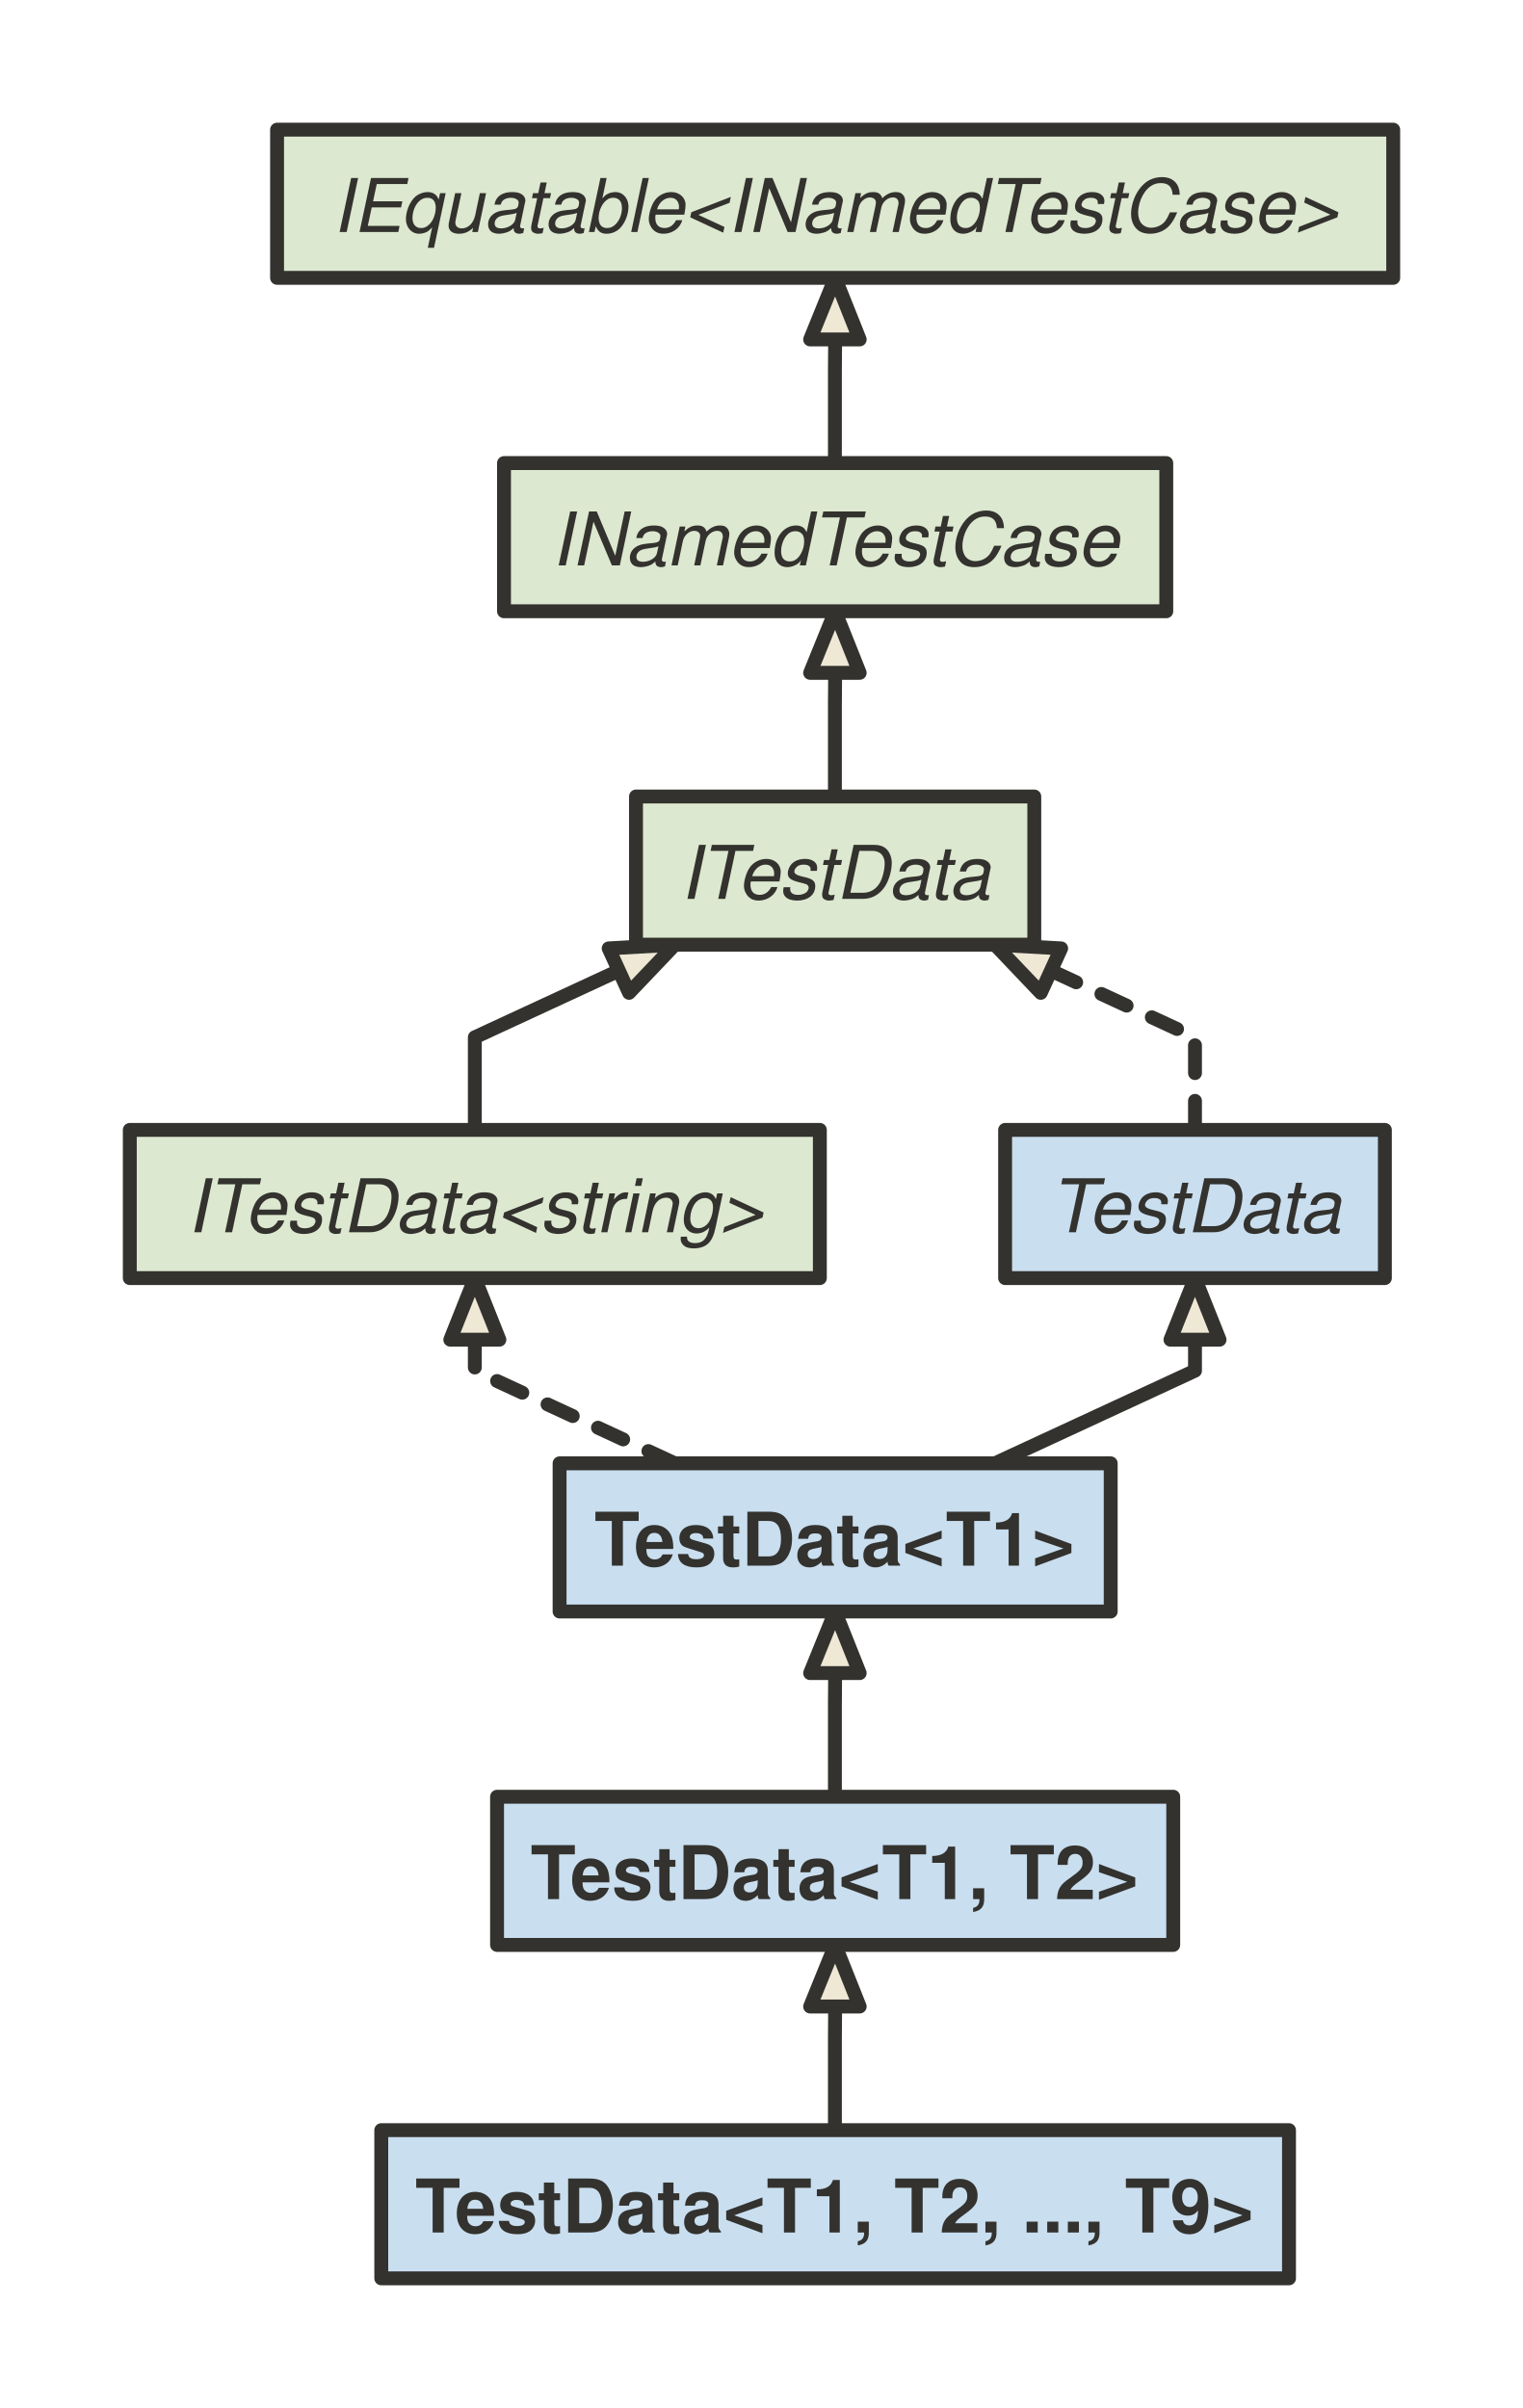
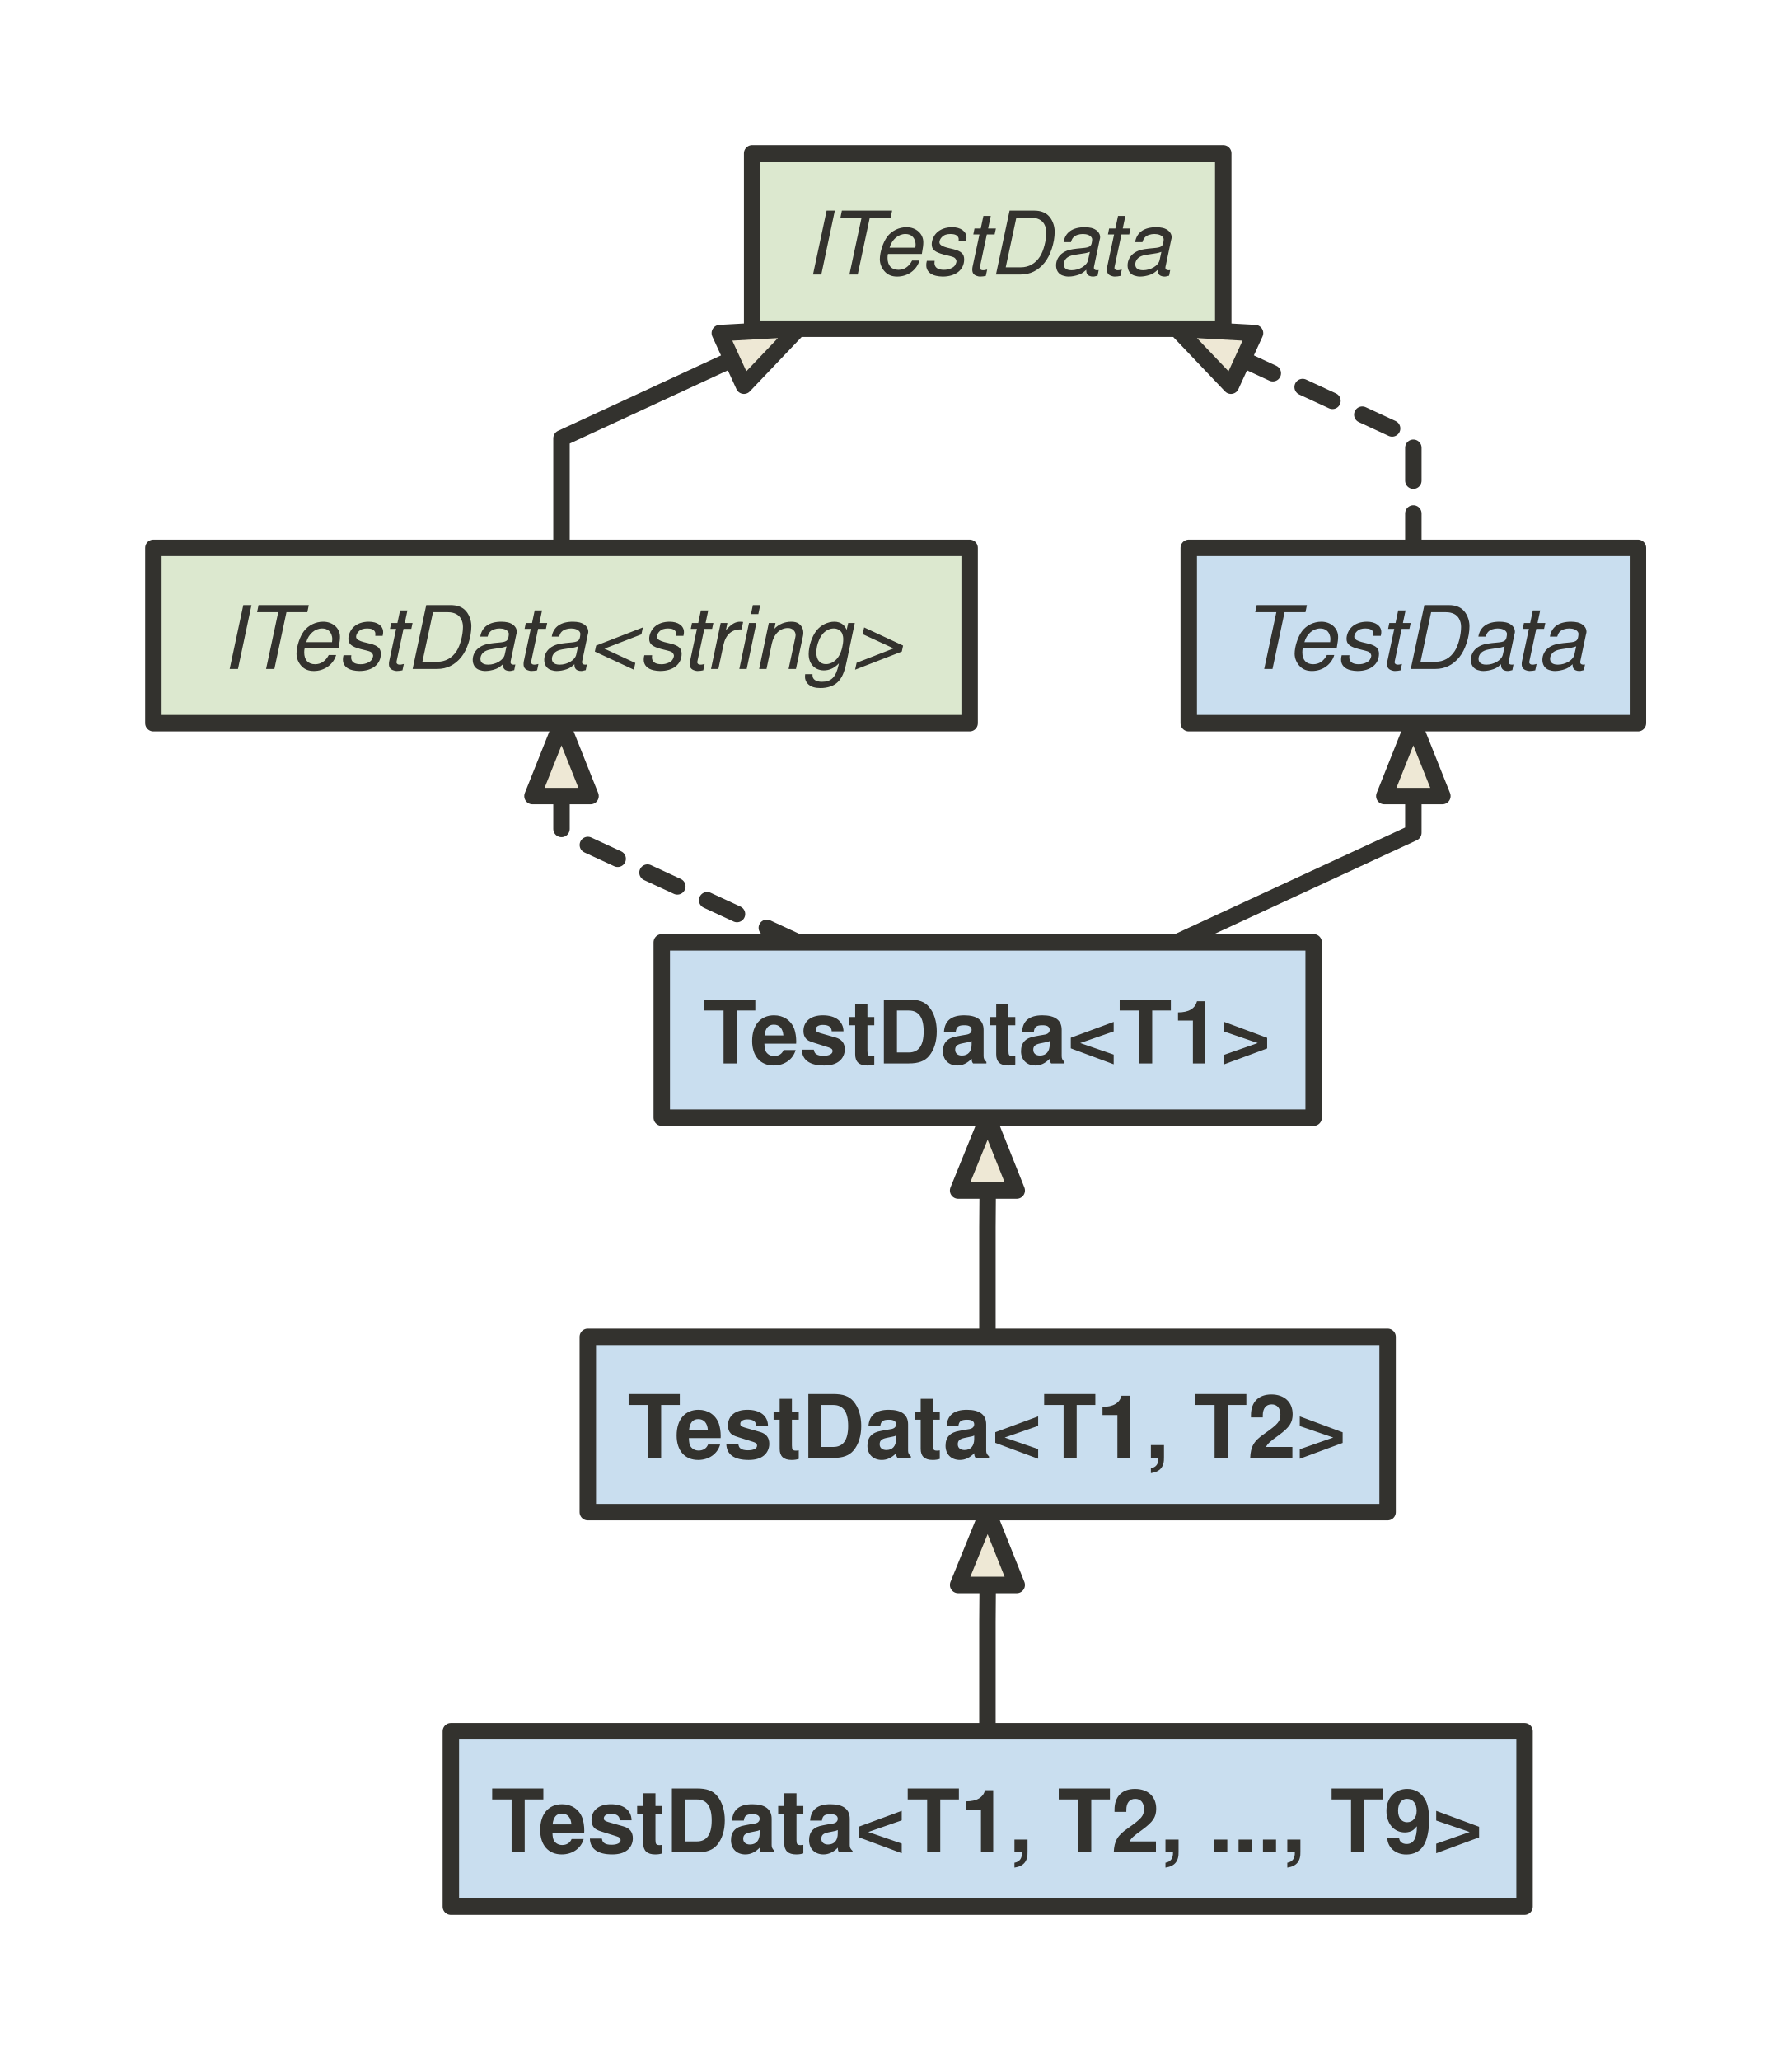
- <svg xmlns="http://www.w3.org/2000/svg" version="1.1" baseProfile="full" width="328.8" height="520.0" viewBox="0 0 328.75 520">
+ <svg xmlns="http://www.w3.org/2000/svg" version="1.1" baseProfile="full" width="327.0" height="376.0" viewBox="0 0 327 376">
  <g stroke-width="1.0" text-align="left" font="12pt Helvetica, Arial, sans-serif" font-size="12pt" font-family="Helvetica" font-weight="bold" font-style="normal">
    <g font-family="Helvetica" font-size="12pt" font-weight="bold" font-style="normal" stroke-width="3.0" stroke-linejoin="round" stroke-linecap="round" stroke="#33322E">
      <g stroke="transparent" fill="transparent">
-         <rect x="0.0" y="0.0" height="520.0" width="328.8" stroke="none" />
+         <rect x="0.0" y="0.0" height="376.0" width="327.0" stroke="none" />
      </g>
      <g transform="translate(8, 8)" fill="#33322E">
        <g transform="translate(20, 20)" fill="#eee8d5" font-family="Helvetica" font-size="12pt" font-weight="normal" font-style="normal">
-           <path d="M152.3 45.3 L152.25 52 L152.25 72 L152.3 72.0 " fill="none" />
-           <path d="M157.6 45.3 L152.3 45.3 L146.9 45.3 L152.3 32.0 Z" />
-           <path d="M152.3 117.3 L152.25 124 L152.25 144 L152.3 144.0 " fill="none" />
-           <path d="M157.6 117.3 L152.3 117.3 L146.9 117.3 L152.3 104.0 Z" />
-           <path d="M105.6 181.6 L74.5 196 L74.5 216 L74.5 216.0 " fill="none" />
-           <path d="M107.8 186.4 L105.6 181.6 L103.4 176.8 L117.7 176.0 Z" />
+           <path d="M105.6 37.6 L74.5 52 L74.5 72 L74.5 72.0 " fill="none" />
+           <path d="M107.8 42.4 L105.6 37.6 L103.4 32.8 L117.7 32.0 Z" />
          <g stroke-dasharray="6 6">
-             <path d="M74.5 261.3 L74.5 268 L117.694 288 L117.7 288.0 " fill="none" />
+             <path d="M74.5 117.3 L74.5 124 L117.694 144 L117.7 144.0 " fill="none" />
          </g>
-           <path d="M79.8 261.3 L74.5 261.3 L69.2 261.3 L74.5 248.0 Z" />
+           <path d="M79.8 117.3 L74.5 117.3 L69.2 117.3 L74.5 104.0 Z" />
          <g stroke-dasharray="6 6">
-             <path d="M198.9 181.6 L230 196 L230 216 L230.0 216.0 " fill="none" />
+             <path d="M198.9 37.6 L230 52 L230 72 L230.0 72.0 " fill="none" />
          </g>
-           <path d="M201.1 176.8 L198.9 181.6 L196.7 186.4 L186.8 176.0 Z" />
-           <path d="M230.0 261.3 L230 268 L186.806 288 L186.8 288.0 " fill="none" />
-           <path d="M235.3 261.3 L230.0 261.3 L224.7 261.3 L230.0 248.0 Z" />
-           <path d="M152.3 333.3 L152.25 340 L152.25 360 L152.3 360.0 " fill="none" />
-           <path d="M157.6 333.3 L152.3 333.3 L146.9 333.3 L152.3 320.0 Z" />
-           <path d="M152.3 405.3 L152.25 412 L152.25 432 L152.3 432.0 " fill="none" />
-           <path d="M157.6 405.3 L152.3 405.3 L146.9 405.3 L152.3 392.0 Z" />
-           <g data-name="IEquatable&lt;INamedTestCase&gt;">
-             <g fill="#DCE8CF" stroke="#33322E" data-name="IEquatable&lt;INamedTestCase&gt;">
-               <rect x="31.8" y="0.0" height="32.0" width="241.0" data-name="IEquatable&lt;INamedTestCase&gt;" />
-             </g>
-             <g transform="translate(31.75, 0)" font-family="Helvetica" font-size="12pt" font-weight="normal" font-style="italic" data-name="IEquatable&lt;INamedTestCase&gt;" data-compartment="0">
-               <g transform="translate(8, 8)" fill="#33322E" text-align="center" data-name="IEquatable&lt;INamedTestCase&gt;" data-compartment="0">
-                 <text x="112.5" y="14.1" stroke="none" text-anchor="middle" data-name="IEquatable&lt;INamedTestCase&gt;" data-compartment="0">IEquatable&lt;INamedTestCase&gt;</text>
-               </g>
-             </g>
-           </g>
-           <g data-name="INamedTestCase">
-             <g fill="#DCE8CF" stroke="#33322E" data-name="INamedTestCase">
-               <rect x="80.8" y="72.0" height="32.0" width="143.0" data-name="INamedTestCase" />
-             </g>
-             <g transform="translate(80.75, 72)" font-family="Helvetica" font-size="12pt" font-weight="normal" font-style="italic" data-name="INamedTestCase" data-compartment="0">
-               <g transform="translate(8, 8)" fill="#33322E" text-align="center" data-name="INamedTestCase" data-compartment="0">
-                 <text x="63.5" y="14.1" stroke="none" text-anchor="middle" data-name="INamedTestCase" data-compartment="0">INamedTestCase</text>
-               </g>
-             </g>
-           </g>
+           <path d="M201.1 32.8 L198.9 37.6 L196.7 42.4 L186.8 32.0 Z" />
+           <path d="M230.0 117.3 L230 124 L186.806 144 L186.8 144.0 " fill="none" />
+           <path d="M235.3 117.3 L230.0 117.3 L224.7 117.3 L230.0 104.0 Z" />
+           <path d="M152.3 189.3 L152.25 196 L152.25 216 L152.3 216.0 " fill="none" />
+           <path d="M157.6 189.3 L152.3 189.3 L146.9 189.3 L152.3 176.0 Z" />
+           <path d="M152.3 261.3 L152.25 268 L152.25 288 L152.3 288.0 " fill="none" />
+           <path d="M157.6 261.3 L152.3 261.3 L146.9 261.3 L152.3 248.0 Z" />
          <g data-name="ITestData">
            <g fill="#DCE8CF" stroke="#33322E" data-name="ITestData">
-               <rect x="109.3" y="144.0" height="32.0" width="86.0" data-name="ITestData" />
+               <rect x="109.3" y="0.0" height="32.0" width="86.0" data-name="ITestData" />
            </g>
-             <g transform="translate(109.25, 144)" font-family="Helvetica" font-size="12pt" font-weight="normal" font-style="italic" data-name="ITestData" data-compartment="0">
+             <g transform="translate(109.25, 0)" font-family="Helvetica" font-size="12pt" font-weight="normal" font-style="italic" data-name="ITestData" data-compartment="0">
              <g transform="translate(8, 8)" fill="#33322E" text-align="center" data-name="ITestData" data-compartment="0">
                <text x="35.0" y="14.1" stroke="none" text-anchor="middle" data-name="ITestData" data-compartment="0">ITestData</text>
              </g>
            </g>
          </g>
          <g data-name="ITestData&lt;string&gt;">
            <g fill="#DCE8CF" stroke="#33322E" data-name="ITestData&lt;string&gt;">
-               <rect x="0.0" y="216.0" height="32.0" width="149.0" data-name="ITestData&lt;string&gt;" />
+               <rect x="0.0" y="72.0" height="32.0" width="149.0" data-name="ITestData&lt;string&gt;" />
            </g>
-             <g transform="translate(0, 216)" font-family="Helvetica" font-size="12pt" font-weight="normal" font-style="italic" data-name="ITestData&lt;string&gt;" data-compartment="0">
+             <g transform="translate(0, 72)" font-family="Helvetica" font-size="12pt" font-weight="normal" font-style="italic" data-name="ITestData&lt;string&gt;" data-compartment="0">
              <g transform="translate(8, 8)" fill="#33322E" text-align="center" data-name="ITestData&lt;string&gt;" data-compartment="0">
                <text x="66.5" y="14.1" stroke="none" text-anchor="middle" data-name="ITestData&lt;string&gt;" data-compartment="0">ITestData&lt;string&gt;</text>
              </g>
            </g>
          </g>
          <g data-name="TestData&lt;T1&gt;">
            <g fill="#C9DEEF" stroke="#33322E" data-name="TestData&lt;T1&gt;">
-               <rect x="92.8" y="288.0" height="32.0" width="119.0" data-name="TestData&lt;T1&gt;" />
+               <rect x="92.8" y="144.0" height="32.0" width="119.0" data-name="TestData&lt;T1&gt;" />
            </g>
-             <g transform="translate(92.75, 288)" font-family="Helvetica" font-size="12pt" font-weight="bold" font-style="normal" data-name="TestData&lt;T1&gt;" data-compartment="0">
+             <g transform="translate(92.75, 144)" font-family="Helvetica" font-size="12pt" font-weight="bold" font-style="normal" data-name="TestData&lt;T1&gt;" data-compartment="0">
              <g transform="translate(8, 8)" fill="#33322E" text-align="center" data-name="TestData&lt;T1&gt;" data-compartment="0">
                <text x="51.5" y="14.1" stroke="none" text-anchor="middle" data-name="TestData&lt;T1&gt;" data-compartment="0">TestData&lt;T1&gt;</text>
              </g>
            </g>
          </g>
          <g data-name="TestData">
            <g fill="#C9DEEF" stroke="#33322E" data-name="TestData">
-               <rect x="189.0" y="216.0" height="32.0" width="82.0" data-name="TestData" />
+               <rect x="189.0" y="72.0" height="32.0" width="82.0" data-name="TestData" />
            </g>
-             <g transform="translate(189, 216)" font-family="Helvetica" font-size="12pt" font-weight="normal" font-style="italic" data-name="TestData" data-compartment="0">
+             <g transform="translate(189, 72)" font-family="Helvetica" font-size="12pt" font-weight="normal" font-style="italic" data-name="TestData" data-compartment="0">
              <g transform="translate(8, 8)" fill="#33322E" text-align="center" data-name="TestData" data-compartment="0">
                <text x="33.0" y="14.1" stroke="none" text-anchor="middle" data-name="TestData" data-compartment="0">TestData</text>
              </g>
            </g>
          </g>
          <g data-name="TestData&lt;T1, T2&gt;">
            <g fill="#C9DEEF" stroke="#33322E" data-name="TestData&lt;T1, T2&gt;">
-               <rect x="79.3" y="360.0" height="32.0" width="146.0" data-name="TestData&lt;T1, T2&gt;" />
+               <rect x="79.3" y="216.0" height="32.0" width="146.0" data-name="TestData&lt;T1, T2&gt;" />
            </g>
-             <g transform="translate(79.25, 360)" font-family="Helvetica" font-size="12pt" font-weight="bold" font-style="normal" data-name="TestData&lt;T1, T2&gt;" data-compartment="0">
+             <g transform="translate(79.25, 216)" font-family="Helvetica" font-size="12pt" font-weight="bold" font-style="normal" data-name="TestData&lt;T1, T2&gt;" data-compartment="0">
              <g transform="translate(8, 8)" fill="#33322E" text-align="center" data-name="TestData&lt;T1, T2&gt;" data-compartment="0">
                <text x="65.0" y="14.1" stroke="none" text-anchor="middle" data-name="TestData&lt;T1, T2&gt;" data-compartment="0">TestData&lt;T1, T2&gt;</text>
              </g>
            </g>
          </g>
          <g data-name="TestData&lt;T1, T2, ..., T9&gt;">
            <g fill="#C9DEEF" stroke="#33322E" data-name="TestData&lt;T1, T2, ..., T9&gt;">
-               <rect x="54.3" y="432.0" height="32.0" width="196.0" data-name="TestData&lt;T1, T2, ..., T9&gt;" />
+               <rect x="54.3" y="288.0" height="32.0" width="196.0" data-name="TestData&lt;T1, T2, ..., T9&gt;" />
            </g>
-             <g transform="translate(54.25, 432)" font-family="Helvetica" font-size="12pt" font-weight="bold" font-style="normal" data-name="TestData&lt;T1, T2, ..., T9&gt;" data-compartment="0">
+             <g transform="translate(54.25, 288)" font-family="Helvetica" font-size="12pt" font-weight="bold" font-style="normal" data-name="TestData&lt;T1, T2, ..., T9&gt;" data-compartment="0">
              <g transform="translate(8, 8)" fill="#33322E" text-align="center" data-name="TestData&lt;T1, T2, ..., T9&gt;" data-compartment="0">
                <text x="90.0" y="14.1" stroke="none" text-anchor="middle" data-name="TestData&lt;T1, T2, ..., T9&gt;" data-compartment="0">TestData&lt;T1, T2, ..., T9&gt;</text>
              </g>
            </g>
          </g>
        </g>
      </g>
    </g>
  </g>
</svg>
